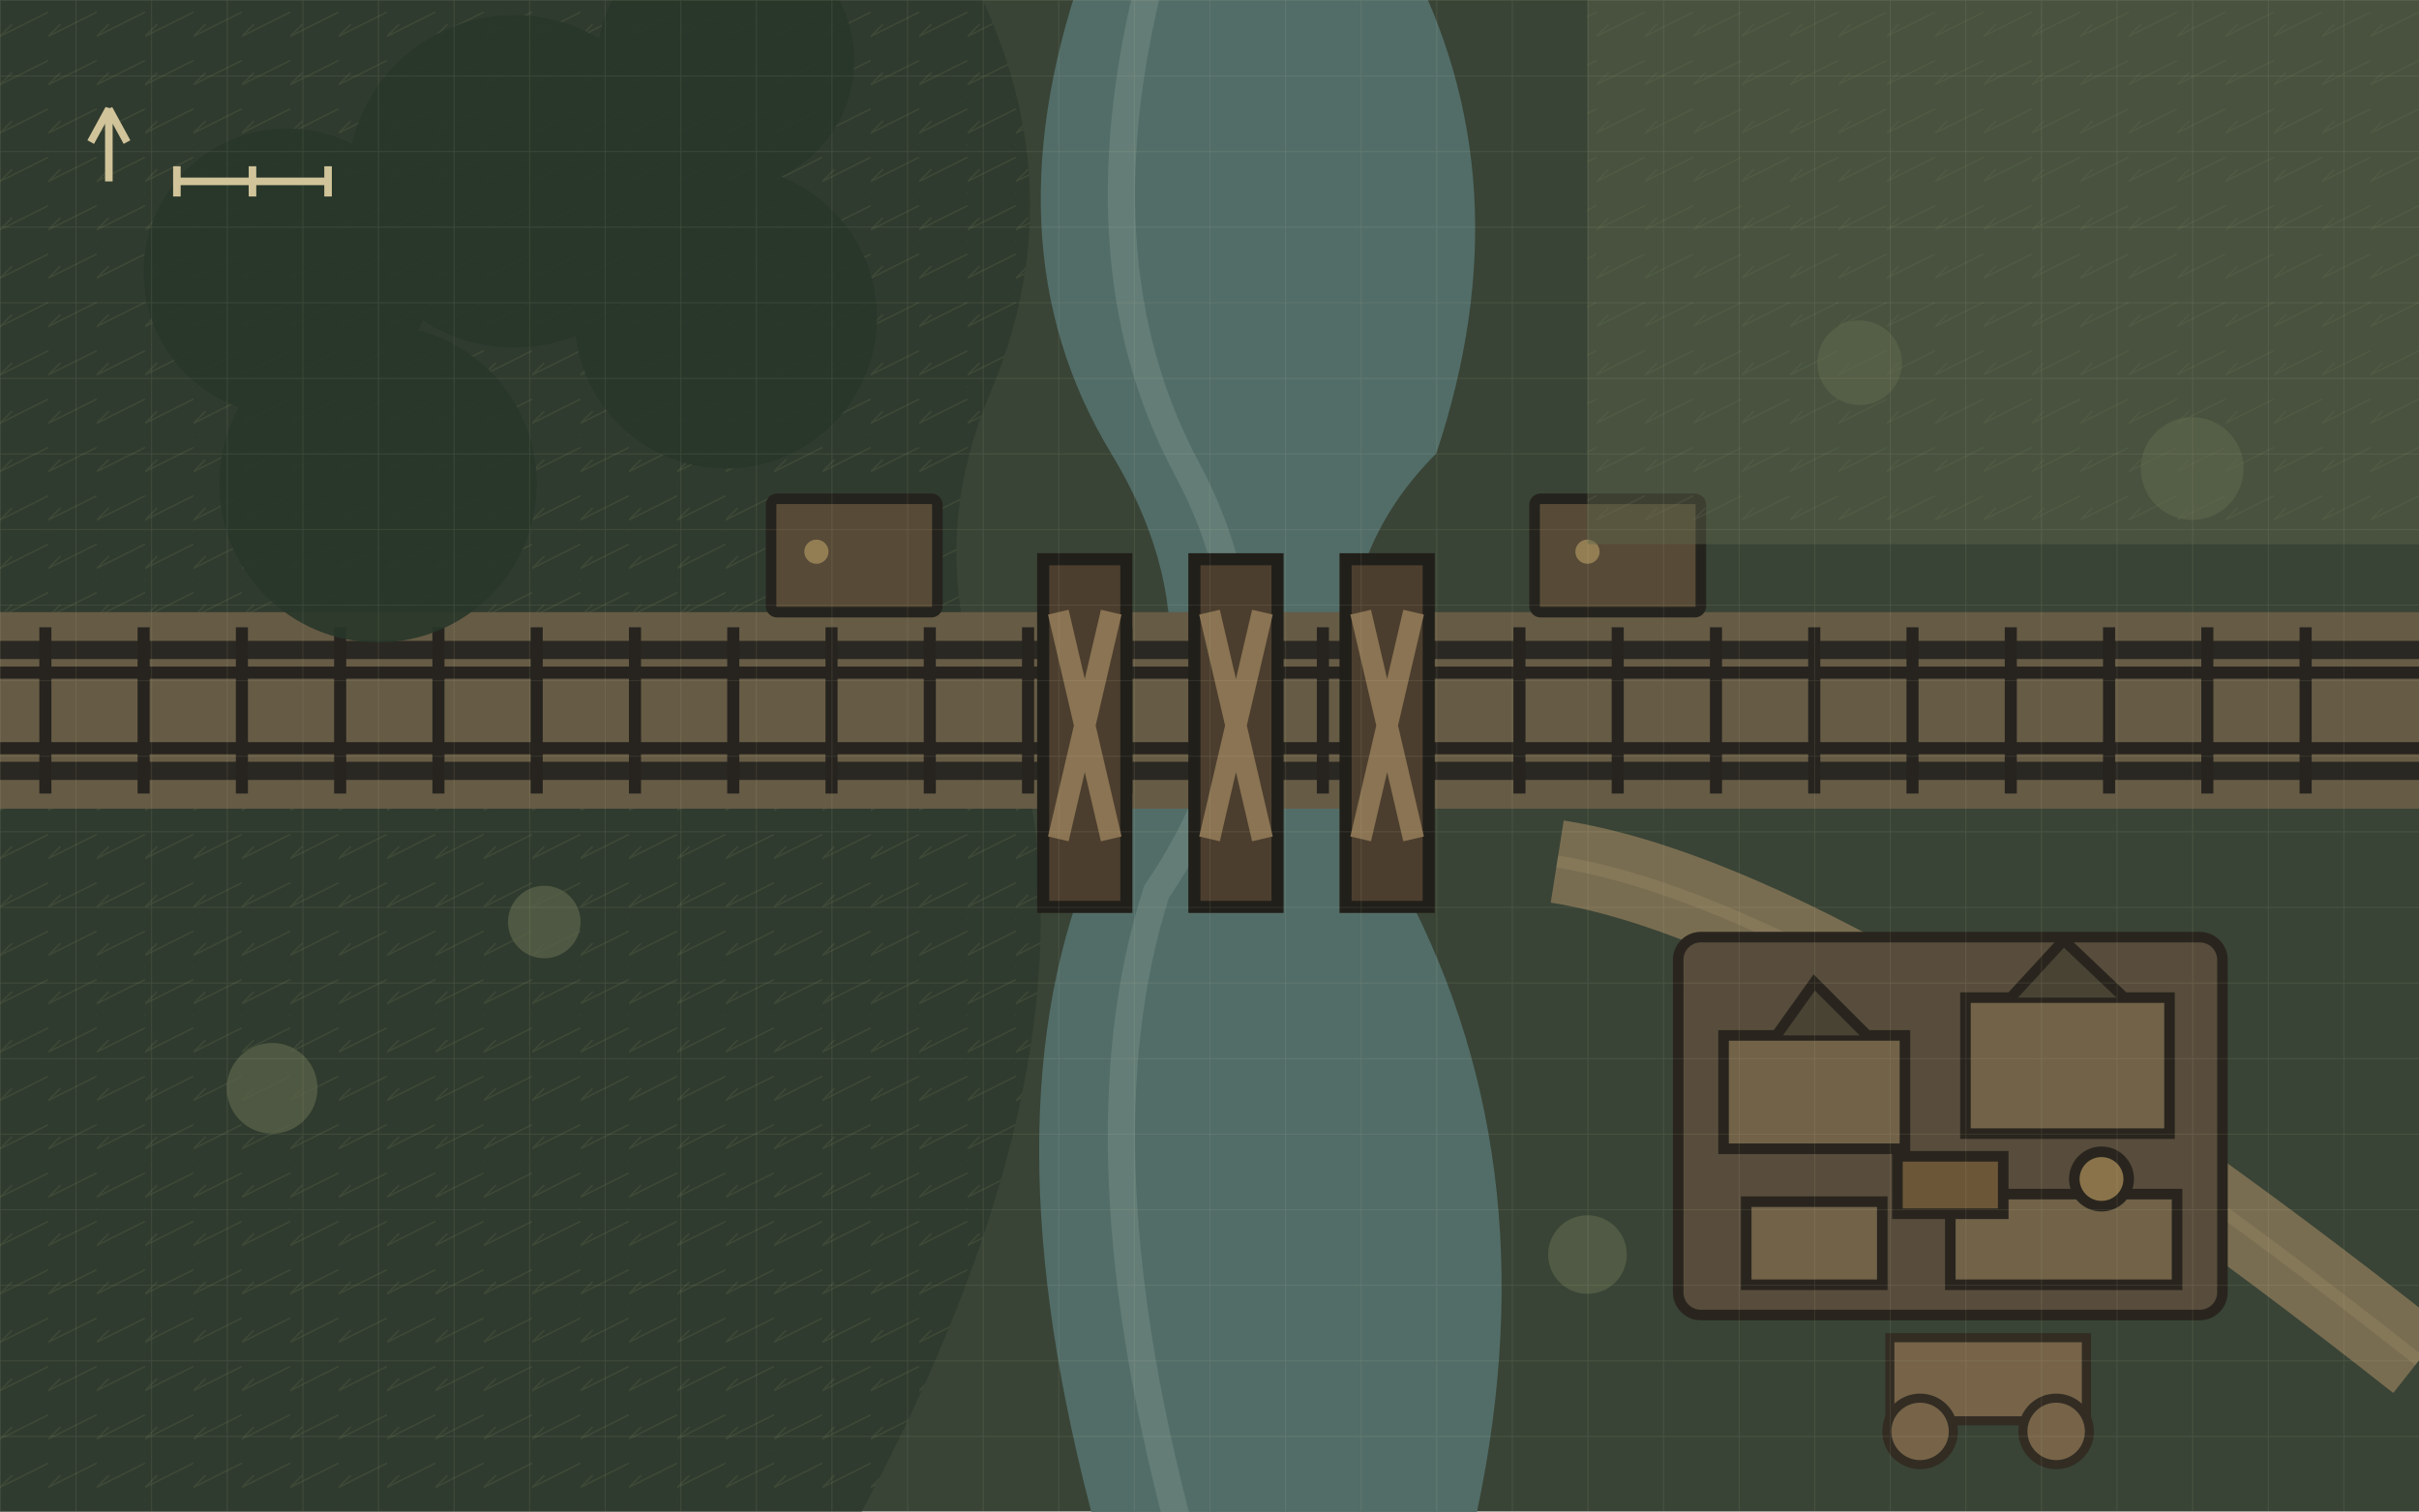
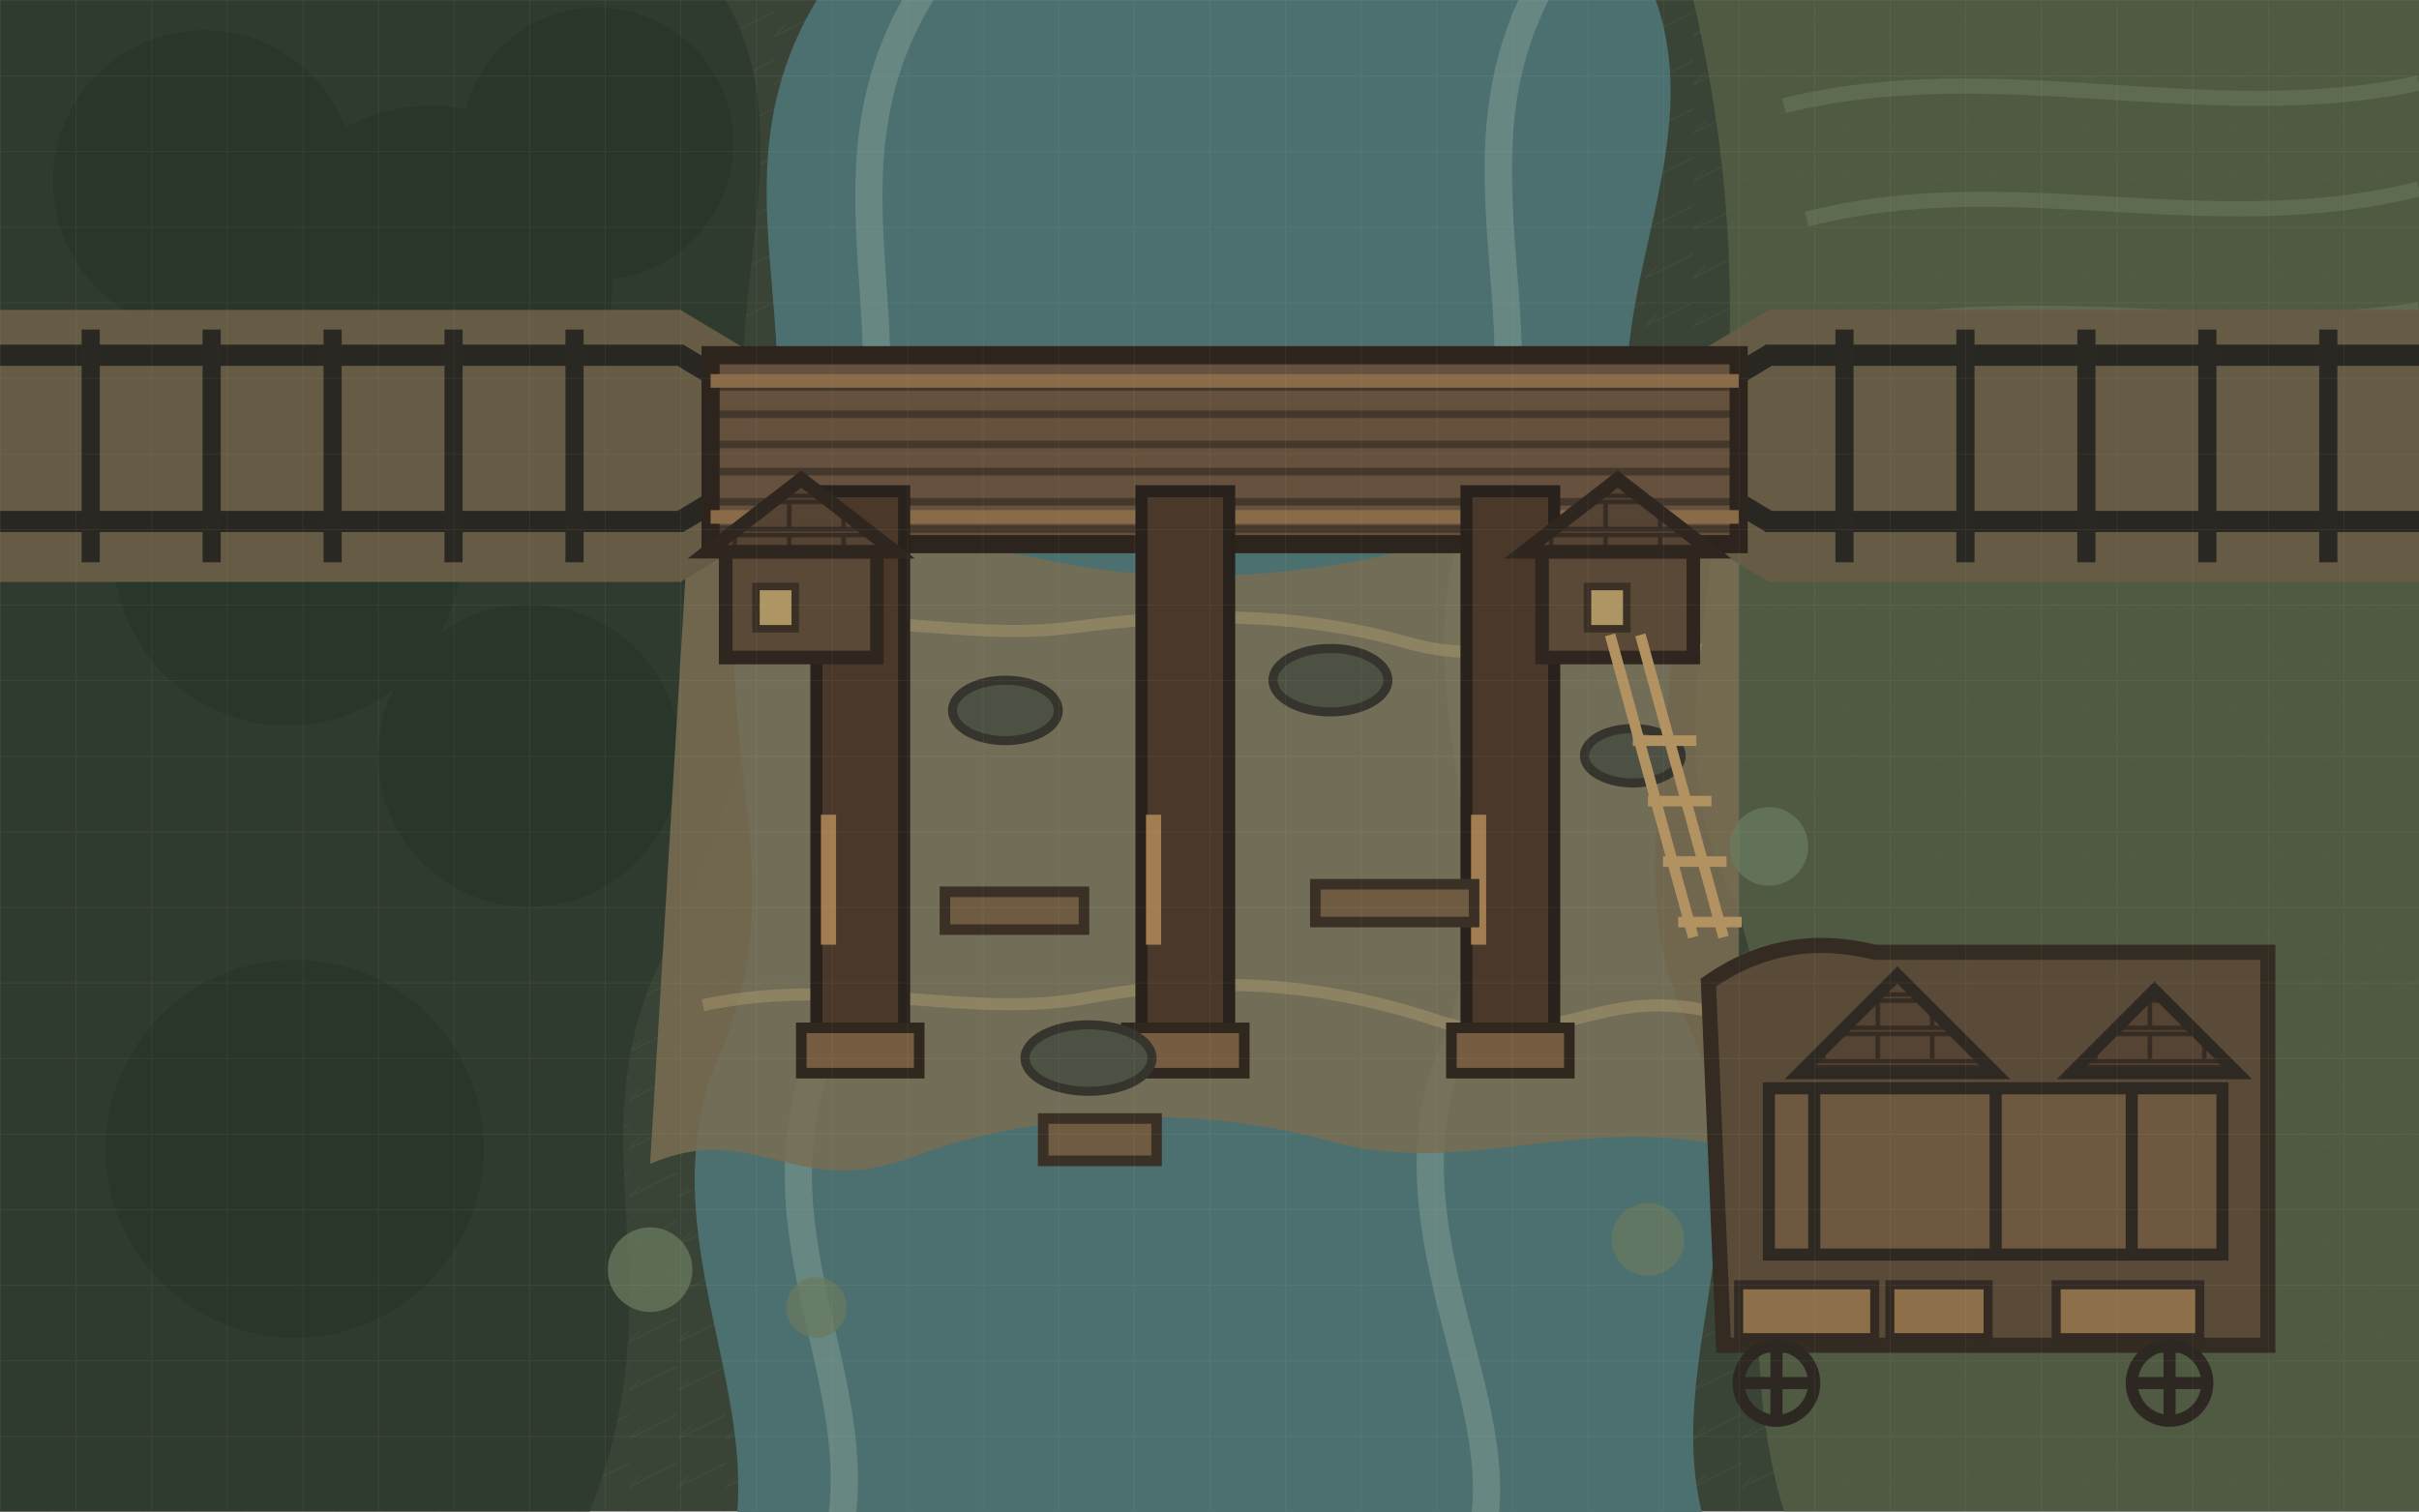
<svg xmlns="http://www.w3.org/2000/svg" width="1600" height="1000" viewBox="0 0 1600 1000">
  <defs>
    <pattern id="grid" width="50" height="50" patternUnits="userSpaceOnUse">
-       <path d="M50 0H0V50" fill="none" stroke="#d8d0b5" stroke-opacity=".12" />
+       <path d="M50 0H0V50" fill="none" stroke="#d8d0b5" stroke-opacity=".08" />
    </pattern>
    <pattern id="field" width="32" height="32" patternUnits="userSpaceOnUse">
-       <path d="M0 24L32 8M-8 32L8 16M24 40L40 24" stroke="#667153" stroke-opacity=".25" />
+       <path d="M0 24L32 8M-8 32L8 16M24 40L40 24" stroke="#667153" stroke-opacity=".22" />
    </pattern>
-     <filter id="rough">
-       <feTurbulence baseFrequency=".035" numOctaves="2" result="n" />
-       <feBlend in="SourceGraphic" in2="n" mode="multiply" />
-     </filter>
+     <pattern id="bridgewood" width="38" height="38" patternUnits="userSpaceOnUse">
+       <rect width="38" height="38" fill="#65513d" />
+       <path d="M0 8h38M0 28h38" stroke="#44372c" stroke-width="5" />
+     </pattern>
+     <pattern id="shingles" width="36" height="22" patternUnits="userSpaceOnUse">
+       <rect width="36" height="22" fill="#554333" />
+       <path d="M0 2h36M0 20h36M18 2v18" stroke="#362c24" stroke-width="3" />
+     </pattern>
  </defs>
  <rect width="1600" height="1000" fill="#394436" />
-   <path d="M0 0H650Q710 130 655 260T680 520Q720 720 570 1000H0Z" fill="#303b2f" />
-   <path d="M0 0H650Q710 130 655 260T680 520Q720 720 570 1000H0Z" fill="url(#field)" />
-   <path d="M720-30Q650 160 735 300T720 575Q650 750 730 1030H970Q1030 790 935 600T950 300Q1010 120 930-30Z" fill="#526d68" />
-   <path d="M765-30Q710 170 785 310T765 590Q710 760 785 1030" fill="none" stroke="#8da09a" stroke-opacity=".3" stroke-width="18" />
-   <path d="M0 405L1600 405L1600 535L0 535Z" fill="#665b45" />
-   <path d="M0 430H1600M0 510H1600" stroke="#2a2822" stroke-width="12" />
-   <g stroke="#27241f" stroke-width="8">
-     <path d="M0 445H1600M0 495H1600" />
-     <path d="M30 415v110M95 415v110M160 415v110M225 415v110M290 415v110M355 415v110M420 415v110M485 415v110M550 415v110M615 415v110M680 415v110M745 415v110M810 415v110M875 415v110M940 415v110M1005 415v110M1070 415v110M1135 415v110M1200 415v110M1265 415v110M1330 415v110M1395 415v110M1460 415v110M1525 415v110" />
+   <rect width="1600" height="1000" fill="url(#field)" opacity=".7" />
+   <path d="M0 0H480C535 95 470 210 500 310S490 520 435 640S450 850 390 1000H0Z" fill="#303b2f" />
+   <g fill="#273629" opacity=".9">
+     <circle cx="135" cy="120" r="100" />
+     <circle cx="285" cy="190" r="120" />
+     <circle cx="395" cy="95" r="90" />
+     <circle cx="190" cy="365" r="115" />
+     <circle cx="350" cy="500" r="100" />
+     <circle cx="195" cy="760" r="125" />
  </g>
-   <g fill="#4c3e2e" stroke="#211f1a" stroke-width="8">
-     <rect x="690" y="370" width="55" height="230" />
-     <rect x="790" y="370" width="55" height="230" />
-     <rect x="890" y="370" width="55" height="230" />
+   <path d="M1120 0H1600V1000H1180C1135 850 1200 710 1140 580S1190 300 1120 0Z" fill="#596248" opacity=".72" />
+   <path d="M1180 70C1320 35 1460 85 1600 55M1195 145C1330 110 1460 160 1600 125M1210 220C1350 190 1470 225 1600 205" fill="none" stroke="#71805f" stroke-width="10" opacity=".45" />
+   <path d="M570 -40C455 90 540 205 505 320C450 465 535 565 475 700C425 820 515 930 480 1040H1140C1080 920 1180 805 1115 675C1060 555 1140 450 1085 315C1045 195 1155 80 1075 -40Z" fill="#4c7070" />
+   <path d="M620 -20C530 105 610 220 565 335C515 460 600 565 540 705C500 820 575 915 555 1015M1025 -20C950 105 1030 220 980 340C930 460 1020 570 955 710C920 820 1000 930 980 1015" fill="none" stroke="#9bb1a7" stroke-opacity=".35" stroke-width="18" />
+   <path d="M455 355C545 380 600 350 690 370S875 380 945 360S1070 370 1150 350V760C1045 735 970 780 880 755S685 735 605 765S500 740 430 770Z" fill="#786d52" opacity=".86" />
+   <path d="M480 420C575 400 635 425 710 415S860 405 930 425S1040 410 1125 430M465 665C560 645 640 675 720 660S875 650 950 675S1055 650 1135 670" fill="none" stroke="#a4936a" stroke-width="8" opacity=".55" />
+   <g fill="#68795f" opacity=".75">
+     <circle cx="430" cy="840" r="28" />
+     <circle cx="540" cy="865" r="20" />
+     <circle cx="1090" cy="820" r="24" />
+     <circle cx="1170" cy="560" r="26" />
  </g>
-   <g stroke="#8a7453" stroke-width="14">
-     <path d="M700 555l35-150M735 555l-35-150M800 555l35-150M835 555l-35-150M900 555l35-150M935 555l-35-150" />
+   <path d="M0 205H450L500 235H1120L1170 205H1600V385H1170L1120 355H500L450 385H0Z" fill="#665b45" />
+   <path d="M0 235H450L500 265H1120L1170 235H1600M0 345H450L500 315H1120L1170 345H1600" fill="none" stroke="#292721" stroke-width="14" />
+   <g stroke="#2a2822" stroke-width="12">
+     <path d="M60 218v154M140 218v154M220 218v154M300 218v154M380 218v154M470 235v130M550 250v100M650 250v100M750 250v100M850 250v100M950 250v100M1050 250v100M1130 235v130M1220 218v154M1300 218v154M1380 218v154M1460 218v154M1540 218v154" />
  </g>
-   <g fill="#574a37" stroke="#25231d" stroke-width="7">
-     <rect x="510" y="330" width="110" height="75" rx="4" />
-     <rect x="1015" y="330" width="110" height="75" rx="4" />
+   <rect x="470" y="235" width="680" height="125" fill="url(#bridgewood)" stroke="#2c241d" stroke-width="12" />
+   <path d="M470 252h680M470 342h680" stroke="#8a6b48" stroke-width="9" />
+   <g fill="#4a382b" stroke="#29221c" stroke-width="8">
+     <rect x="540" y="325" width="58" height="375" />
+     <rect x="755" y="325" width="58" height="375" />
+     <rect x="970" y="325" width="58" height="375" />
  </g>
-   <g fill="#b49a64" opacity=".65">
-     <circle cx="540" cy="365" r="8" />
-     <circle cx="1050" cy="365" r="8" />
+   <g fill="#765d42" stroke="#30271f" stroke-width="7">
+     <rect x="530" y="680" width="78" height="30" />
+     <rect x="745" y="680" width="78" height="30" />
+     <rect x="960" y="680" width="78" height="30" />
  </g>
-   <path d="M1030 570Q1220 600 1600 900" fill="none" stroke="#796d51" stroke-width="55" />
-   <path d="M1030 570Q1220 600 1600 900" fill="none" stroke="#9a8c68" stroke-opacity=".35" stroke-width="8" />
-   <g transform="translate(1110 620)" stroke="#29251e" stroke-width="7">
-     <rect width="360" height="250" rx="15" fill="#584d3c" />
-     <path d="M30 65h120v75H30zM190 40h135v90H190zM45 175h90v55H45zM180 170h150v60H180z" fill="#716248" />
-     <path d="M65 65l25-35 35 35M220 40l35-38 40 38" fill="#494334" />
-     <rect x="145" y="145" width="70" height="38" fill="#6b5637" />
-     <circle cx="280" cy="160" r="18" fill="#8a734a" />
+   <g fill="none" stroke="#a27d51" stroke-width="10">
+     <path d="M548 625v-86M763 625v-86M978 625v-86" />
  </g>
-   <g fill="#766348" stroke="#322c23" stroke-width="6">
-     <rect x="1250" y="885" width="130" height="55" />
-     <circle cx="1270" cy="947" r="22" />
-     <circle cx="1360" cy="947" r="22" />
+   <g stroke="#2f271f" stroke-width="9">
+     <rect x="480" y="365" width="100" height="70" fill="#5a4937" />
+     <path d="M468 365l62-48 62 48z" fill="url(#shingles)" />
+     <rect x="1020" y="365" width="100" height="70" fill="#5a4937" />
+     <path d="M1008 365l62-48 62 48z" fill="url(#shingles)" />
  </g>
-   <g fill="#273629" opacity=".9">
-     <circle cx="190" cy="180" r="95" />
-     <circle cx="340" cy="120" r="110" />
-     <circle cx="480" cy="210" r="100" />
-     <circle cx="250" cy="320" r="105" />
-     <circle cx="480" cy="40" r="85" />
+   <g fill="#ae9564" stroke="#3b3026" stroke-width="5">
+     <rect x="500" y="388" width="26" height="28" />
+     <rect x="1050" y="388" width="26" height="28" />
  </g>
-   <g fill="#596248" opacity=".75">
-     <circle cx="180" cy="720" r="30" />
-     <circle cx="360" cy="610" r="24" />
-     <circle cx="1050" cy="830" r="26" />
-     <circle cx="1450" cy="310" r="34" />
-     <circle cx="1230" cy="240" r="28" />
+   <g fill="#4d5144" stroke="#35352e" stroke-width="6">
+     <ellipse cx="665" cy="470" rx="35" ry="20" />
+     <ellipse cx="880" cy="450" rx="38" ry="21" />
+     <ellipse cx="1080" cy="500" rx="32" ry="18" />
+     <ellipse cx="720" cy="700" rx="42" ry="22" />
  </g>
-   <path d="M1050 0H1600V360H1050Z" fill="#5b6449" opacity=".45" />
-   <path d="M1050 0H1600V360H1050Z" fill="url(#field)" />
+   <g fill="#6f5b42" stroke="#3a3026" stroke-width="7">
+     <rect x="625" y="590" width="92" height="25" />
+     <rect x="870" y="585" width="105" height="25" />
+     <rect x="690" y="740" width="75" height="28" />
+   </g>
+   <g fill="none" stroke="#b29261" stroke-width="7">
+     <path d="M1120 620L1065 420M1140 620L1085 420" />
+     <path d="M1080 490h42M1090 530h42M1100 570h42M1110 610h42" />
+   </g>
+   <path d="M1130 650Q1180 615 1240 630H1500V890H1140Z" fill="#5a4b38" stroke="#342b22" stroke-width="10" />
+   <g stroke="#2e2922" stroke-width="8">
+     <path d="M1170 720h300v110h-300z" fill="#6e5940" />
+     <path d="M1200 720V830M1320 720V830M1410 720V830" />
+     <path d="M1190 710l65-65 65 65z" fill="url(#shingles)" />
+     <path d="M1370 710l55-55 55 55z" fill="url(#shingles)" />
+   </g>
+   <g fill="#8d7049" stroke="#332b23" stroke-width="6">
+     <rect x="1150" y="850" width="90" height="35" />
+     <rect x="1250" y="850" width="65" height="35" />
+     <rect x="1360" y="850" width="95" height="35" />
+   </g>
+   <g fill="none" stroke="#2d2922" stroke-width="8">
+     <circle cx="1175" cy="915" r="25" />
+     <circle cx="1435" cy="915" r="25" />
+     <path d="M1175 890v50M1150 915h50M1435 890v50M1410 915h50" />
+   </g>
  <rect width="1600" height="1000" fill="url(#grid)" />
-   <g transform="translate(72 72)" fill="none" stroke="#d1c49a" stroke-width="5">
-     <path d="M0 48V0l-12 22M0 0l12 22" />
-     <path d="M45 48h100M45 38v20M95 38v20M145 38v20" />
-   </g>
</svg>
